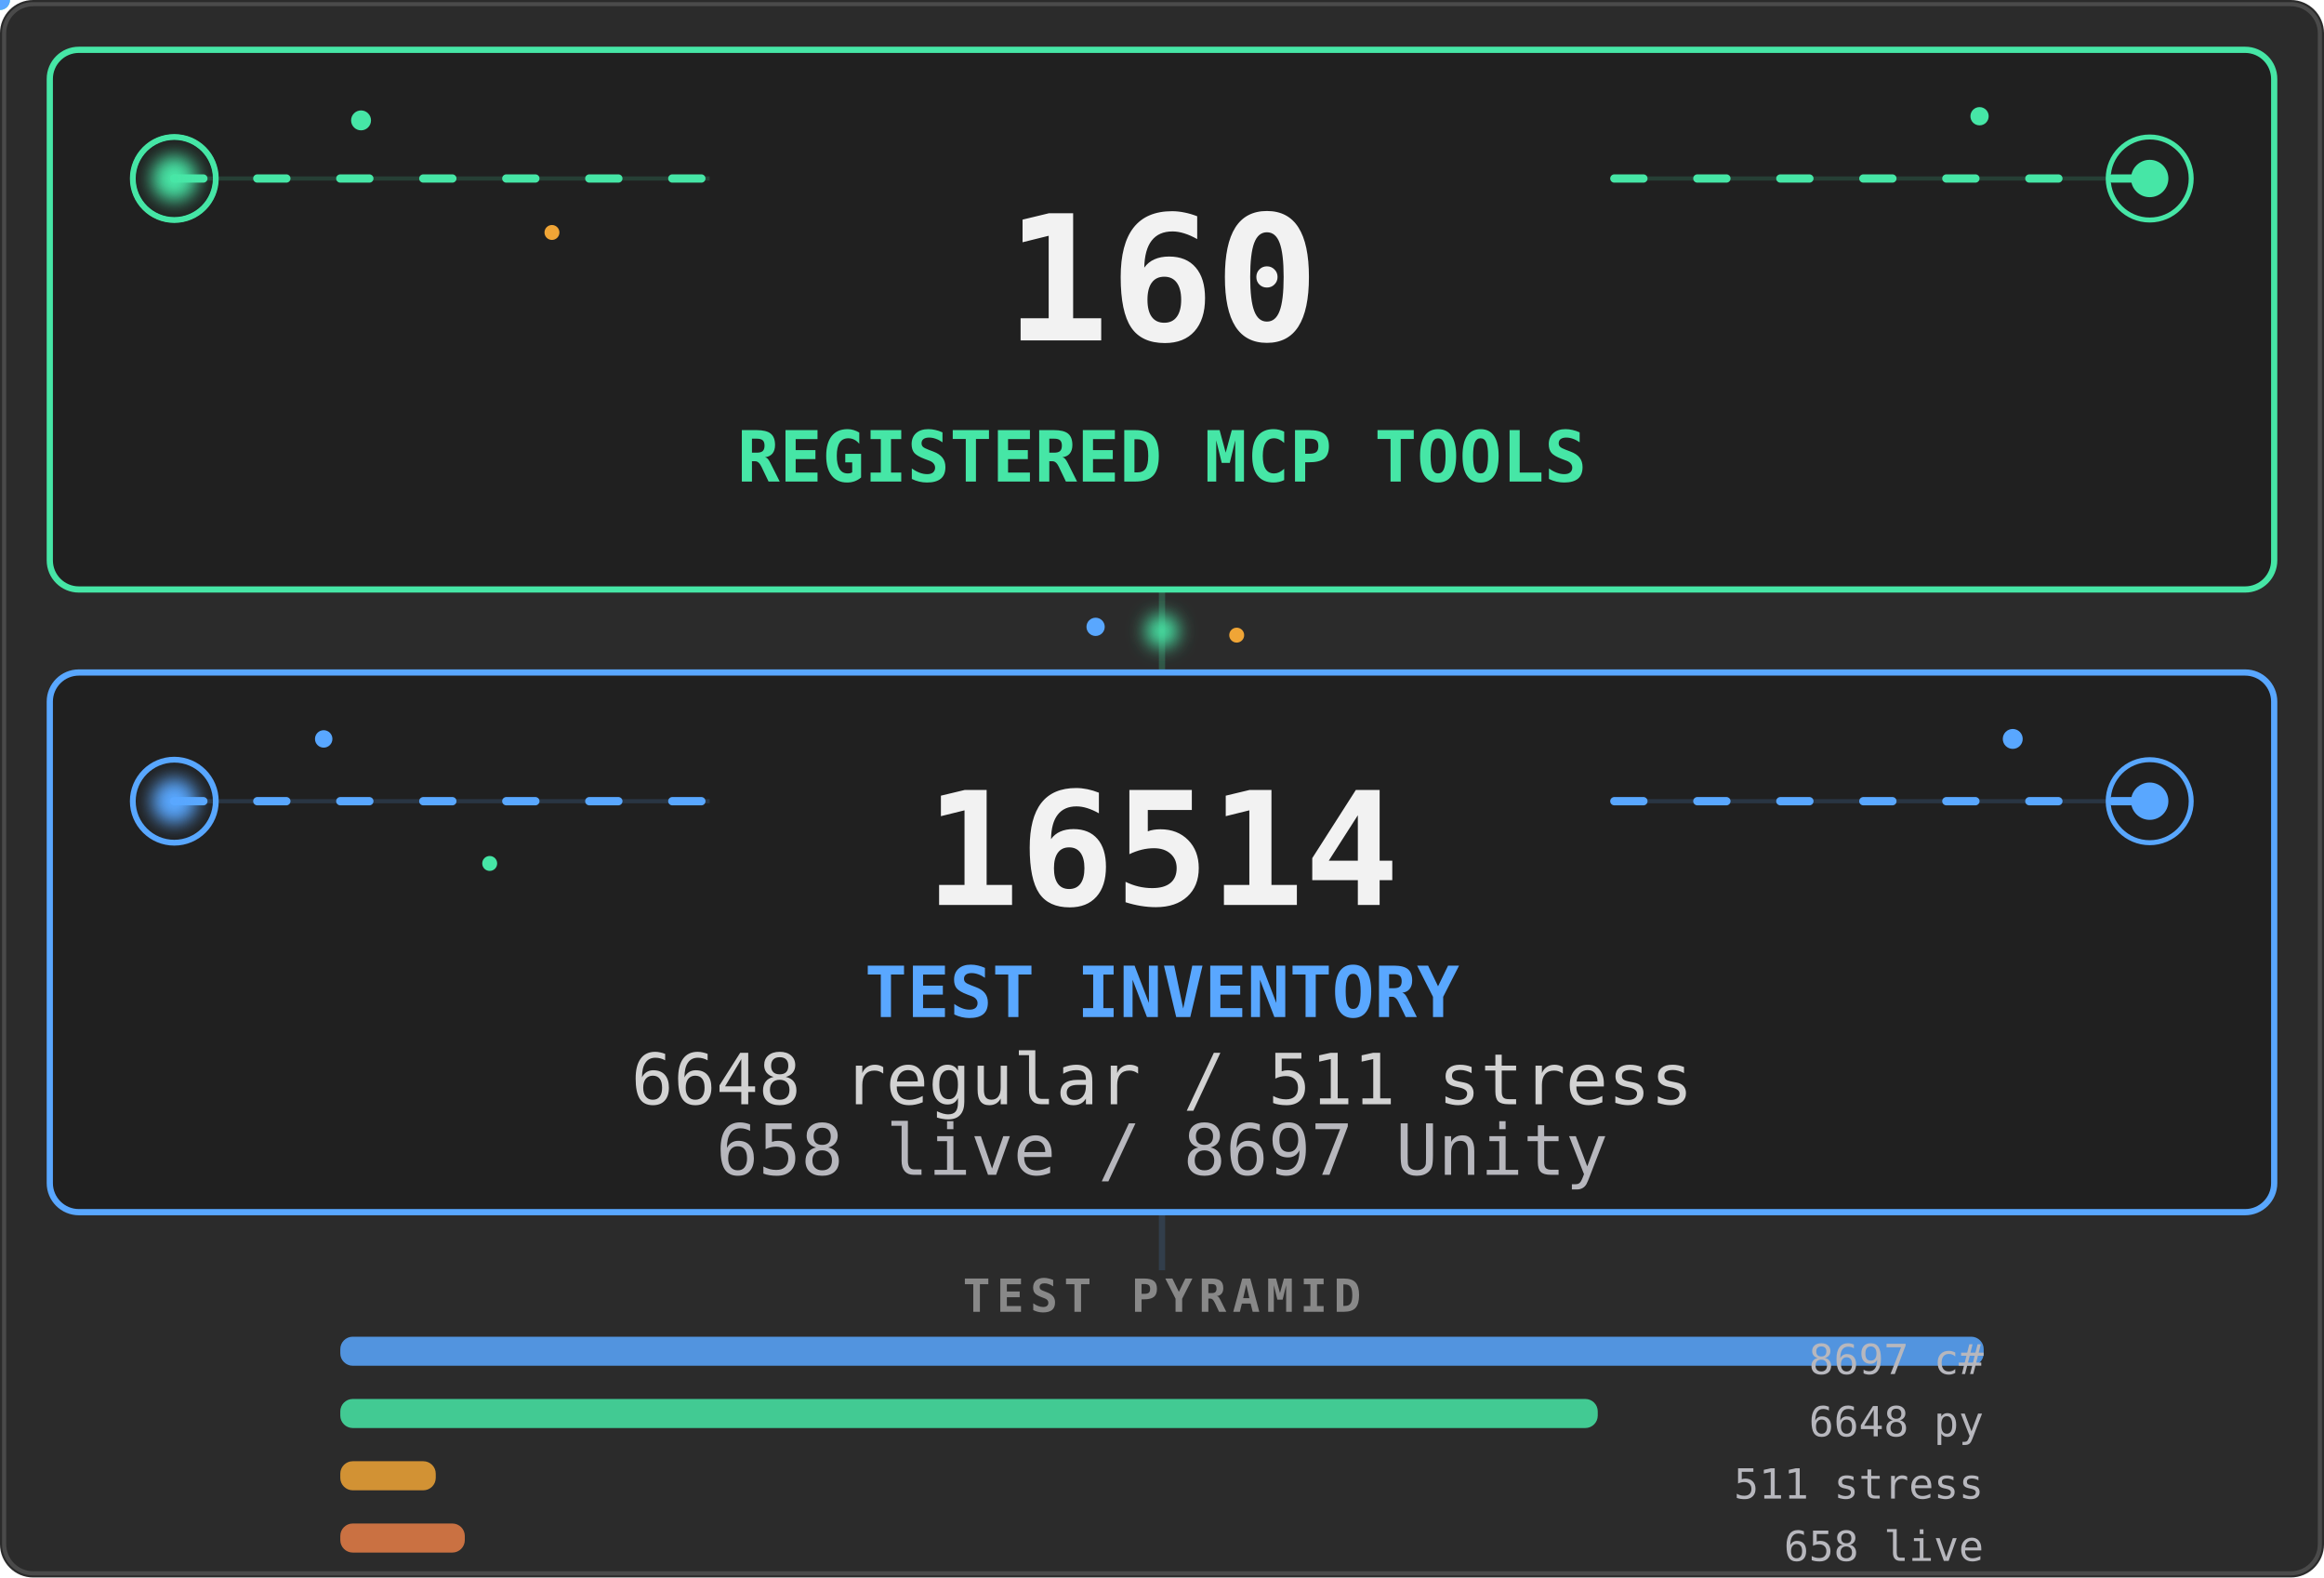
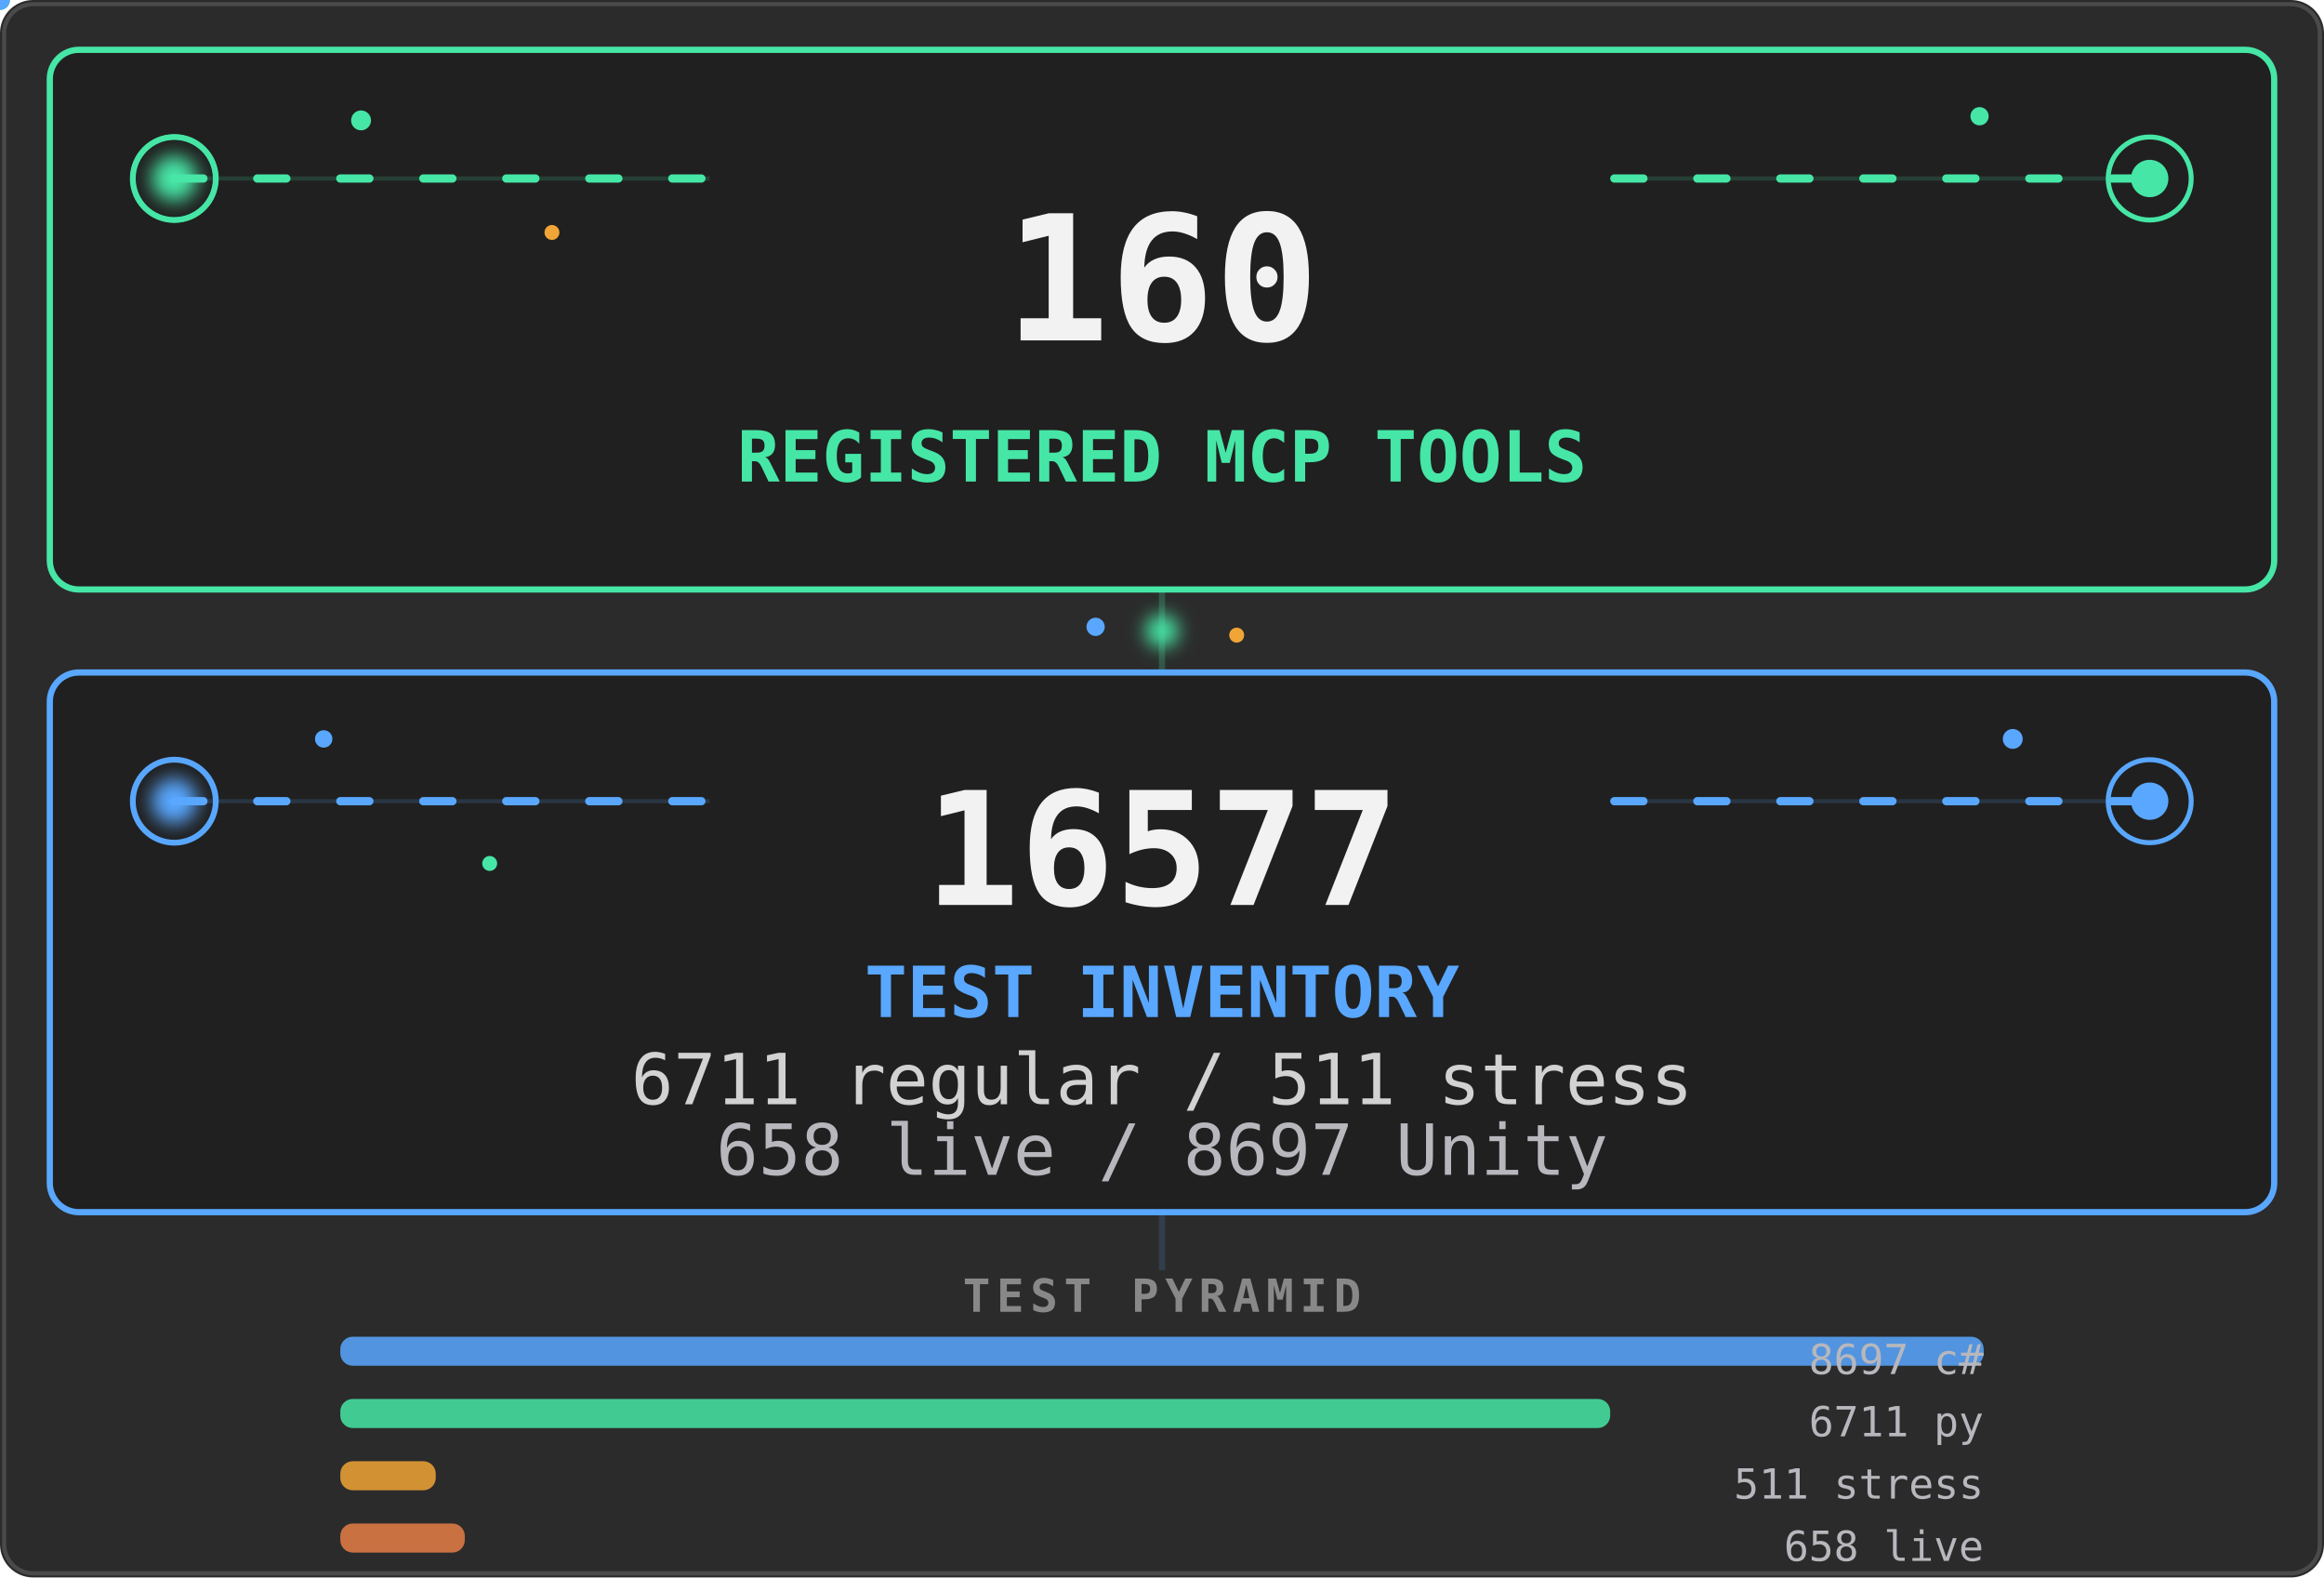
<svg xmlns="http://www.w3.org/2000/svg" viewBox="0 0 560 380" width="560" height="380" role="img" aria-labelledby="stats-title stats-desc">
  <defs>
    <filter id="stats-core-glow" x="-80%" y="-80%" width="260%" height="260%">
      <feGaussianBlur stdDeviation="2.2" />
    </filter>
    <clipPath id="stats-tools-clip">
      <rect x="12" y="12" width="536" height="130" rx="7" />
    </clipPath>
    <clipPath id="stats-tests-clip">
      <rect x="12" y="162" width="536" height="130" rx="7" />
    </clipPath>
    <linearGradient id="stats-tools-scan" x1="0" y1="0" x2="1" y2="0">
      <stop offset="0" stop-color="#46e6a6" stop-opacity="0" />
      <stop offset=".5" stop-color="#46e6a6" stop-opacity=".2" />
      <stop offset="1" stop-color="#46e6a6" stop-opacity="0" />
    </linearGradient>
    <linearGradient id="stats-tests-scan" x1="0" y1="0" x2="1" y2="0">
      <stop offset="0" stop-color="#59a7ff" stop-opacity="0" />
      <stop offset=".5" stop-color="#59a7ff" stop-opacity=".18" />
      <stop offset="1" stop-color="#59a7ff" stop-opacity="0" />
    </linearGradient>
  </defs>
  <style>
    .stats-card {
      fill: #202020;
      stroke-width: 1.5;
    }
    .stats-aura {
      transform-box: fill-box;
      transform-origin: center;
      animation: stats-aura-breathe 4.2s ease-in-out infinite;
    }
    .stats-aura-tests { animation-delay: -2.1s; }
    .stats-flow {
      fill: none;
      stroke-width: 2;
      stroke-linecap: round;
      stroke-dasharray: 7 13;
      animation: stats-flow 3.8s linear infinite;
    }
    .stats-flow-tests {
      animation-delay: -1.9s;
      animation-duration: 4.4s;
    }
    .stats-ring {
      fill: none;
      transform-box: fill-box;
      transform-origin: center;
      animation: stats-ring-life 3.2s ease-out infinite;
    }
    .stats-ring-mid { animation-delay: -1.05s; }
    .stats-ring-late { animation-delay: -2.1s; }
    .stats-ring-tests { animation-duration: 3.7s; }
    .stats-core {
      transform-box: fill-box;
      transform-origin: center;
      animation: stats-core-life 2.8s ease-in-out infinite;
    }
    .stats-core-tests {
      animation-delay: -1.4s;
      animation-duration: 3.2s;
    }
    .stats-scan {
      animation: stats-scan-yoyo 5.4s ease-in-out infinite alternate;
    }
    .stats-scan-tests {
      animation-delay: -2.7s;
      animation-duration: 6.2s;
    }
    .stats-spore {
      transform-box: fill-box;
      transform-origin: center;
      animation: stats-spore-drift 5.1s ease-in-out infinite alternate;
    }
    .stats-spore-b { animation-delay: -1.7s; animation-duration: 6.3s; }
    .stats-spore-c { animation-delay: -3.4s; animation-duration: 4.7s; }
    .stats-spore-phase-1 { animation-delay: -.6s; animation-duration: 5.5s; }
    .stats-spore-phase-2 { animation-delay: -1.3s; animation-duration: 4.8s; }
    .stats-spore-phase-3 { animation-delay: -2.2s; animation-duration: 6s; }
    .stats-spore-phase-4 { animation-delay: -3.1s; animation-duration: 5.2s; }
    .stats-spore-phase-5 { animation-delay: -4s; animation-duration: 6.6s; }
    .stats-spore-phase-6 { animation-delay: -4.8s; animation-duration: 5.8s; }
    .stats-bridge {
      transform-box: fill-box;
      transform-origin: center;
      animation: stats-bridge-life 3.6s ease-in-out infinite;
    }
    .motion-particle { pointer-events: none; }
    @keyframes stats-aura-breathe {
      0%, 100% { opacity: .07; transform: scale(.985); }
      50% { opacity: .2; transform: scale(1.015); }
    }
    @keyframes stats-flow {
      from { stroke-dashoffset: 0; }
      to { stroke-dashoffset: -40; }
    }
    @keyframes stats-ring-life {
      0% { opacity: .7; transform: scale(.45); }
      72%, 100% { opacity: 0; transform: scale(1.85); }
    }
    @keyframes stats-core-life {
      0%, 100% { opacity: .8; transform: scale(.86); }
      50% { opacity: 1; transform: scale(1.12); }
    }
    @keyframes stats-scan-yoyo {
      0% { opacity: 0; transform: translateX(-76px); }
      16%, 84% { opacity: .8; }
      100% { opacity: 0; transform: translateX(596px); }
    }
    @keyframes stats-spore-drift {
      0% { opacity: .2; transform: translate(-5px, 4px) scale(.72); }
      48% { opacity: .72; transform: translate(4px, -5px) scale(1.12); }
      100% { opacity: .3; transform: translate(9px, 3px) scale(.84); }
    }
    @keyframes stats-bridge-life {
      0%, 100% { opacity: .38; transform: scale(.82); }
      50% { opacity: 1; transform: scale(1.12); }
    }
    @media (prefers-reduced-motion: reduce) {
      .stats-aura, .stats-flow, .stats-ring, .stats-core,
      .stats-scan, .stats-spore, .stats-bridge {
        animation: none !important;
      }
      .stats-aura { opacity: .1; }
      .stats-flow { stroke-dasharray: none; opacity: .42; }
      .stats-ring { opacity: .18; }
      .stats-core { opacity: 1; }
      .stats-scan, .motion-particle { display: none; }
      .stats-spore { opacity: .3; }
      .stats-bridge { opacity: .75; }
    }
  </style>
  <rect width="560" height="380" rx="8" fill="#2b2b2b" />
  <rect x="1" y="1" width="558" height="378" rx="7" fill="none" stroke="#4a4a4a" />
  <path d="M280 142V162" stroke="#46e6a6" stroke-width="1.5" opacity=".22" />
  <circle class="stats-bridge" cx="280" cy="152" r="4" fill="#46e6a6" filter="url(#stats-core-glow)" />
  <circle class="stats-spore stats-spore-b stats-spore-phase-1" cx="264" cy="151" r="2.2" fill="#59a7ff" />
  <circle class="stats-spore stats-spore-c stats-spore-phase-2" cx="298" cy="153" r="1.8" fill="#f0a536" />
  <rect class="stats-aura" x="12" y="12" width="536" height="130" rx="7" fill="#46e6a6" />
  <rect class="stats-card" x="12" y="12" width="536" height="130" rx="7" stroke="#46e6a6" />
  <g clip-path="url(#stats-tools-clip)">
    <rect class="stats-scan" x="-70" y="12" width="74" height="130" fill="url(#stats-tools-scan)" />
  </g>
  <path d="M42 43H171M389 43H518" stroke="#46e6a6" opacity=".16" />
  <path class="stats-flow" d="M42 43H171M389 43H518" stroke="#46e6a6" />
  <g aria-hidden="true">
    <circle class="stats-ring" cx="42" cy="43" r="10" stroke="#46e6a6" stroke-width="1.4" />
    <circle class="stats-ring stats-ring-mid" cx="42" cy="43" r="10" stroke="#46e6a6" stroke-width="1.2" />
    <circle class="stats-ring stats-ring-late" cx="518" cy="43" r="10" stroke="#46e6a6" stroke-width="1.2" />
    <circle class="stats-core" cx="42" cy="43" r="5.5" fill="#46e6a6" filter="url(#stats-core-glow)" />
    <circle class="stats-core" cx="518" cy="43" r="4.5" fill="#46e6a6" />
    <circle class="stats-spore" cx="87" cy="29" r="2.4" fill="#46e6a6" />
    <circle class="stats-spore stats-spore-b stats-spore-phase-3" cx="133" cy="56" r="1.8" fill="#f0a536" />
    <circle class="stats-spore stats-spore-c stats-spore-phase-4" cx="477" cy="28" r="2.2" fill="#46e6a6" />
    <g class="motion-particle">
      <circle r="2.4" fill="#46e6a6">
        <animateMotion dur="4.8s" begin="-1.3s" repeatCount="indefinite" path="M42 43H171" />
        <animate attributeName="opacity" values="0;.9;.9;0" dur="4.8s" begin="-1.3s" repeatCount="indefinite" />
      </circle>
    </g>
    <g class="motion-particle">
      <circle r="2" fill="#46e6a6">
        <animateMotion dur="5.6s" begin="-4.1s" repeatCount="indefinite" path="M389 43H518" />
        <animate attributeName="opacity" values="0;.75;.75;0" dur="5.6s" begin="-4.1s" repeatCount="indefinite" />
      </circle>
    </g>
  </g>
  <g font-family="ui-monospace, SFMono-Regular, Menlo, Consolas, monospace">
    <text x="280" y="82" text-anchor="middle" fill="#f2f2f2" font-size="42" data-biome-marker="TOOLS" font-weight="700" data-mobile-critical="true">160</text>
    <text x="280" y="116" text-anchor="middle" fill="#46e6a6" font-size="17" font-weight="700" data-mobile-critical="true">REGISTERED MCP TOOLS</text>
  </g>
  <rect class="stats-aura stats-aura-tests" x="12" y="162" width="536" height="130" rx="7" fill="#59a7ff" />
  <rect class="stats-card stats-card-tests" x="12" y="162" width="536" height="130" rx="7" stroke="#59a7ff" />
  <g clip-path="url(#stats-tests-clip)">
    <rect class="stats-scan stats-scan-tests" x="-70" y="162" width="74" height="130" fill="url(#stats-tests-scan)" />
  </g>
  <path d="M42 193H171M389 193H518" stroke="#59a7ff" opacity=".16" />
  <path class="stats-flow stats-flow-tests" d="M42 193H171M389 193H518" stroke="#59a7ff" />
  <g aria-hidden="true">
    <circle class="stats-ring stats-ring-tests" cx="42" cy="193" r="10" stroke="#59a7ff" stroke-width="1.4" />
    <circle class="stats-ring stats-ring-mid stats-ring-tests" cx="518" cy="193" r="10" stroke="#59a7ff" stroke-width="1.2" />
    <circle class="stats-core stats-core-tests" cx="42" cy="193" r="5.5" fill="#59a7ff" filter="url(#stats-core-glow)" />
    <circle class="stats-core stats-core-tests" cx="518" cy="193" r="4.5" fill="#59a7ff" />
    <circle class="stats-spore stats-spore-c stats-spore-phase-5" cx="78" cy="178" r="2.1" fill="#59a7ff" />
    <circle class="stats-spore stats-spore-phase-6" cx="118" cy="208" r="1.8" fill="#46e6a6" />
    <circle class="stats-spore stats-spore-b stats-spore-phase-2" cx="485" cy="178" r="2.4" fill="#59a7ff" />
    <g class="motion-particle">
      <circle r="2.4" fill="#59a7ff">
        <animateMotion dur="5.2s" begin="-3.7s" repeatCount="indefinite" path="M42 193H171" />
        <animate attributeName="opacity" values="0;.9;.9;0" dur="5.2s" begin="-3.7s" repeatCount="indefinite" />
      </circle>
    </g>
    <g class="motion-particle">
      <circle r="2" fill="#59a7ff">
        <animateMotion dur="4.6s" begin="-.8s" repeatCount="indefinite" path="M389 193H518" />
        <animate attributeName="opacity" values="0;.75;.75;0" dur="4.6s" begin="-.8s" repeatCount="indefinite" />
      </circle>
    </g>
  </g>
  <g font-family="ui-monospace, SFMono-Regular, Menlo, Consolas, monospace">
-     <text x="280" y="218" text-anchor="middle" fill="#f2f2f2" font-size="38" data-biome-marker="TESTS" font-weight="700" data-mobile-critical="true">16514</text>
+     <text x="280" y="218" text-anchor="middle" fill="#f2f2f2" font-size="38" data-biome-marker="TESTS" font-weight="700" data-mobile-critical="true">16577</text>
    <text x="280" y="245" text-anchor="middle" fill="#59a7ff" font-size="17" font-weight="700" data-mobile-critical="true">TEST INVENTORY</text>
-     <text x="280" y="266" text-anchor="middle" fill="#d2d2d2" font-size="17" data-biome-marker="BREAKDOWN_PRIMARY" data-mobile-critical="true">6648 regular / 511 stress</text>
+     <text x="280" y="266" text-anchor="middle" fill="#d2d2d2" font-size="17" data-biome-marker="BREAKDOWN_PRIMARY" data-mobile-critical="true">6711 regular / 511 stress</text>
    <text x="280" y="283" text-anchor="middle" fill="#b7b7bd" font-size="17" data-biome-marker="BREAKDOWN_SECONDARY" data-mobile-critical="true">658 live / 8697 Unity</text>
  </g>
  <path d="M280 292V306" stroke="#59a7ff" stroke-width="1.5" opacity=".15" />
  <g font-family="ui-monospace, SFMono-Regular, Menlo, Consolas, monospace">
    <text x="280" y="316" text-anchor="middle" fill="#888" font-size="11" font-weight="600" letter-spacing="1.5">TEST PYRAMID</text>
    <rect data-biome-bar="CS" x="82" y="322" height="7" width="396" rx="3" fill="#59a7ff" opacity=".85" />
    <text data-biome-bar-label="CS" x="478" y="331" text-anchor="end" fill="#b7b7bd" font-size="10">8697 c#</text>
-     <rect data-biome-bar="PY" x="82" y="337" height="7" width="303" rx="3" fill="#46e6a6" opacity=".85" />
-     <text data-biome-bar-label="PY" x="478" y="346" text-anchor="end" fill="#b7b7bd" font-size="10">6648 py</text>
+     <rect data-biome-bar="PY" x="82" y="337" height="7" width="306" rx="3" fill="#46e6a6" opacity=".85" />
+     <text data-biome-bar-label="PY" x="478" y="346" text-anchor="end" fill="#b7b7bd" font-size="10">6711 py</text>
    <rect data-biome-bar="STRESS" x="82" y="352" height="7" width="23" rx="3" fill="#f0a536" opacity=".85" />
    <text data-biome-bar-label="STRESS" x="478" y="361" text-anchor="end" fill="#b7b7bd" font-size="10">511 stress</text>
    <rect data-biome-bar="LIVE" x="82" y="367" height="7" width="30" rx="3" fill="#e67e46" opacity=".85" />
    <text data-biome-bar-label="LIVE" x="478" y="376" text-anchor="end" fill="#b7b7bd" font-size="10">658 live</text>
  </g>
</svg>
